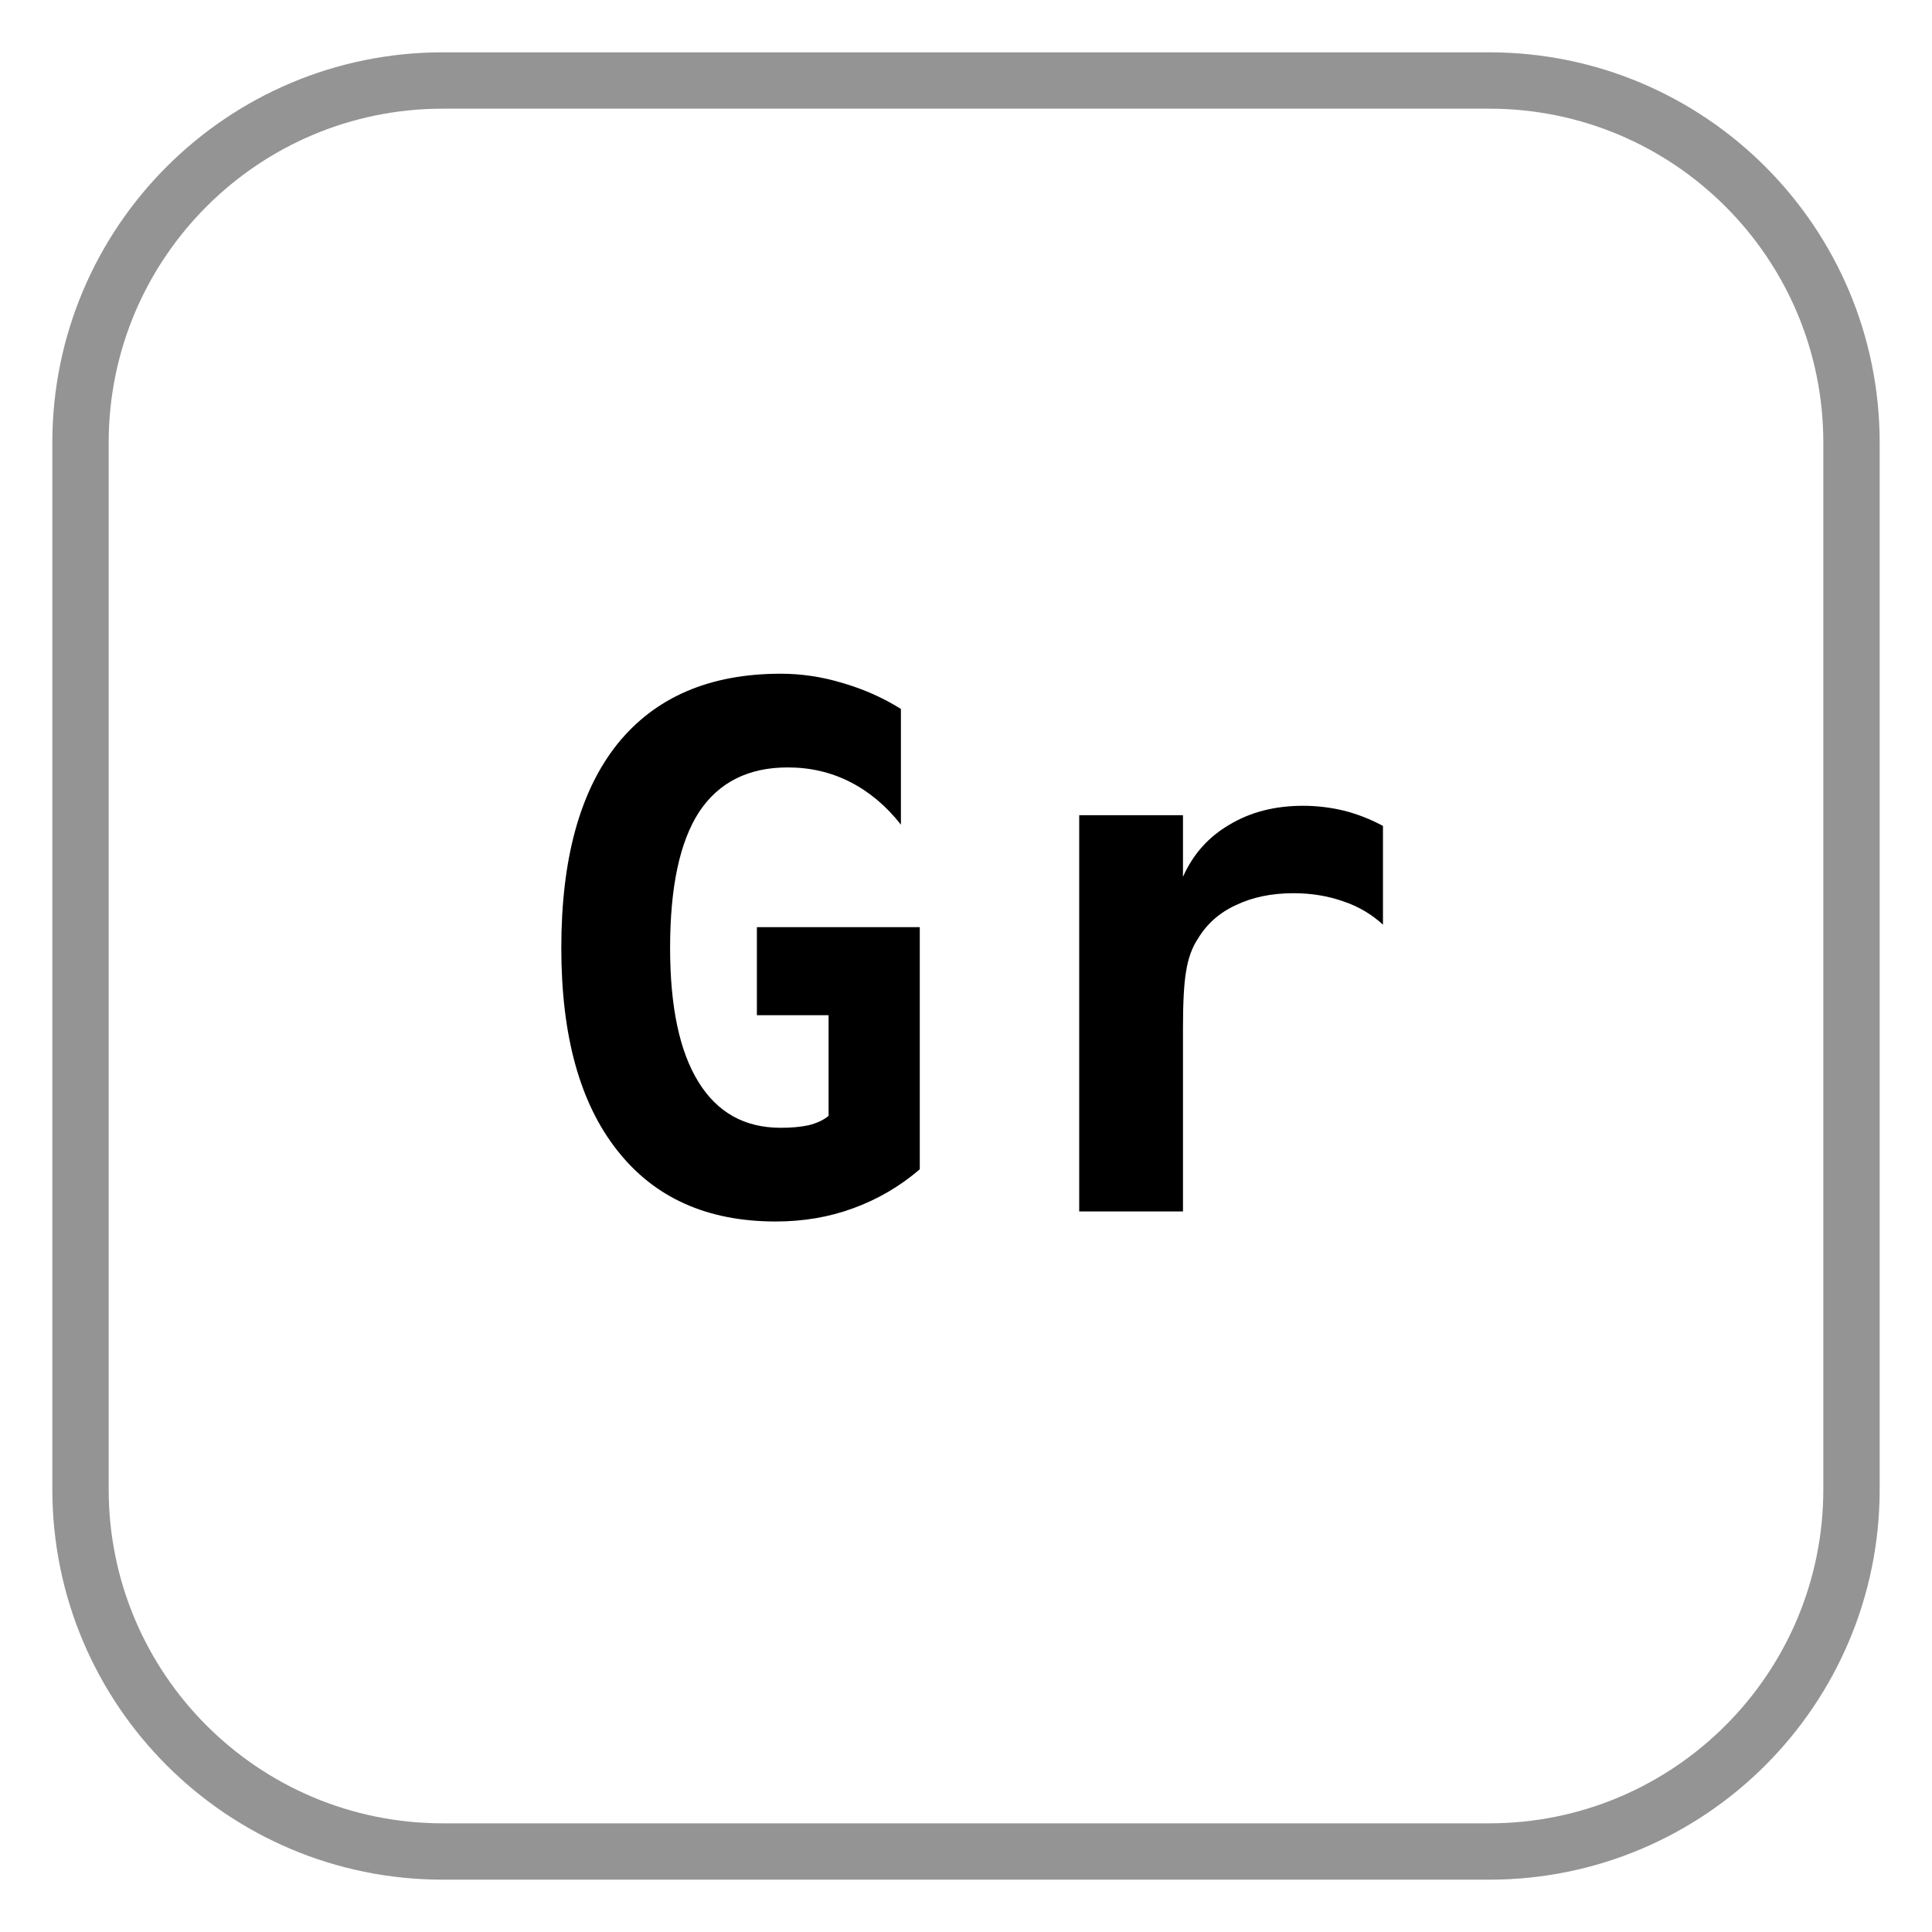
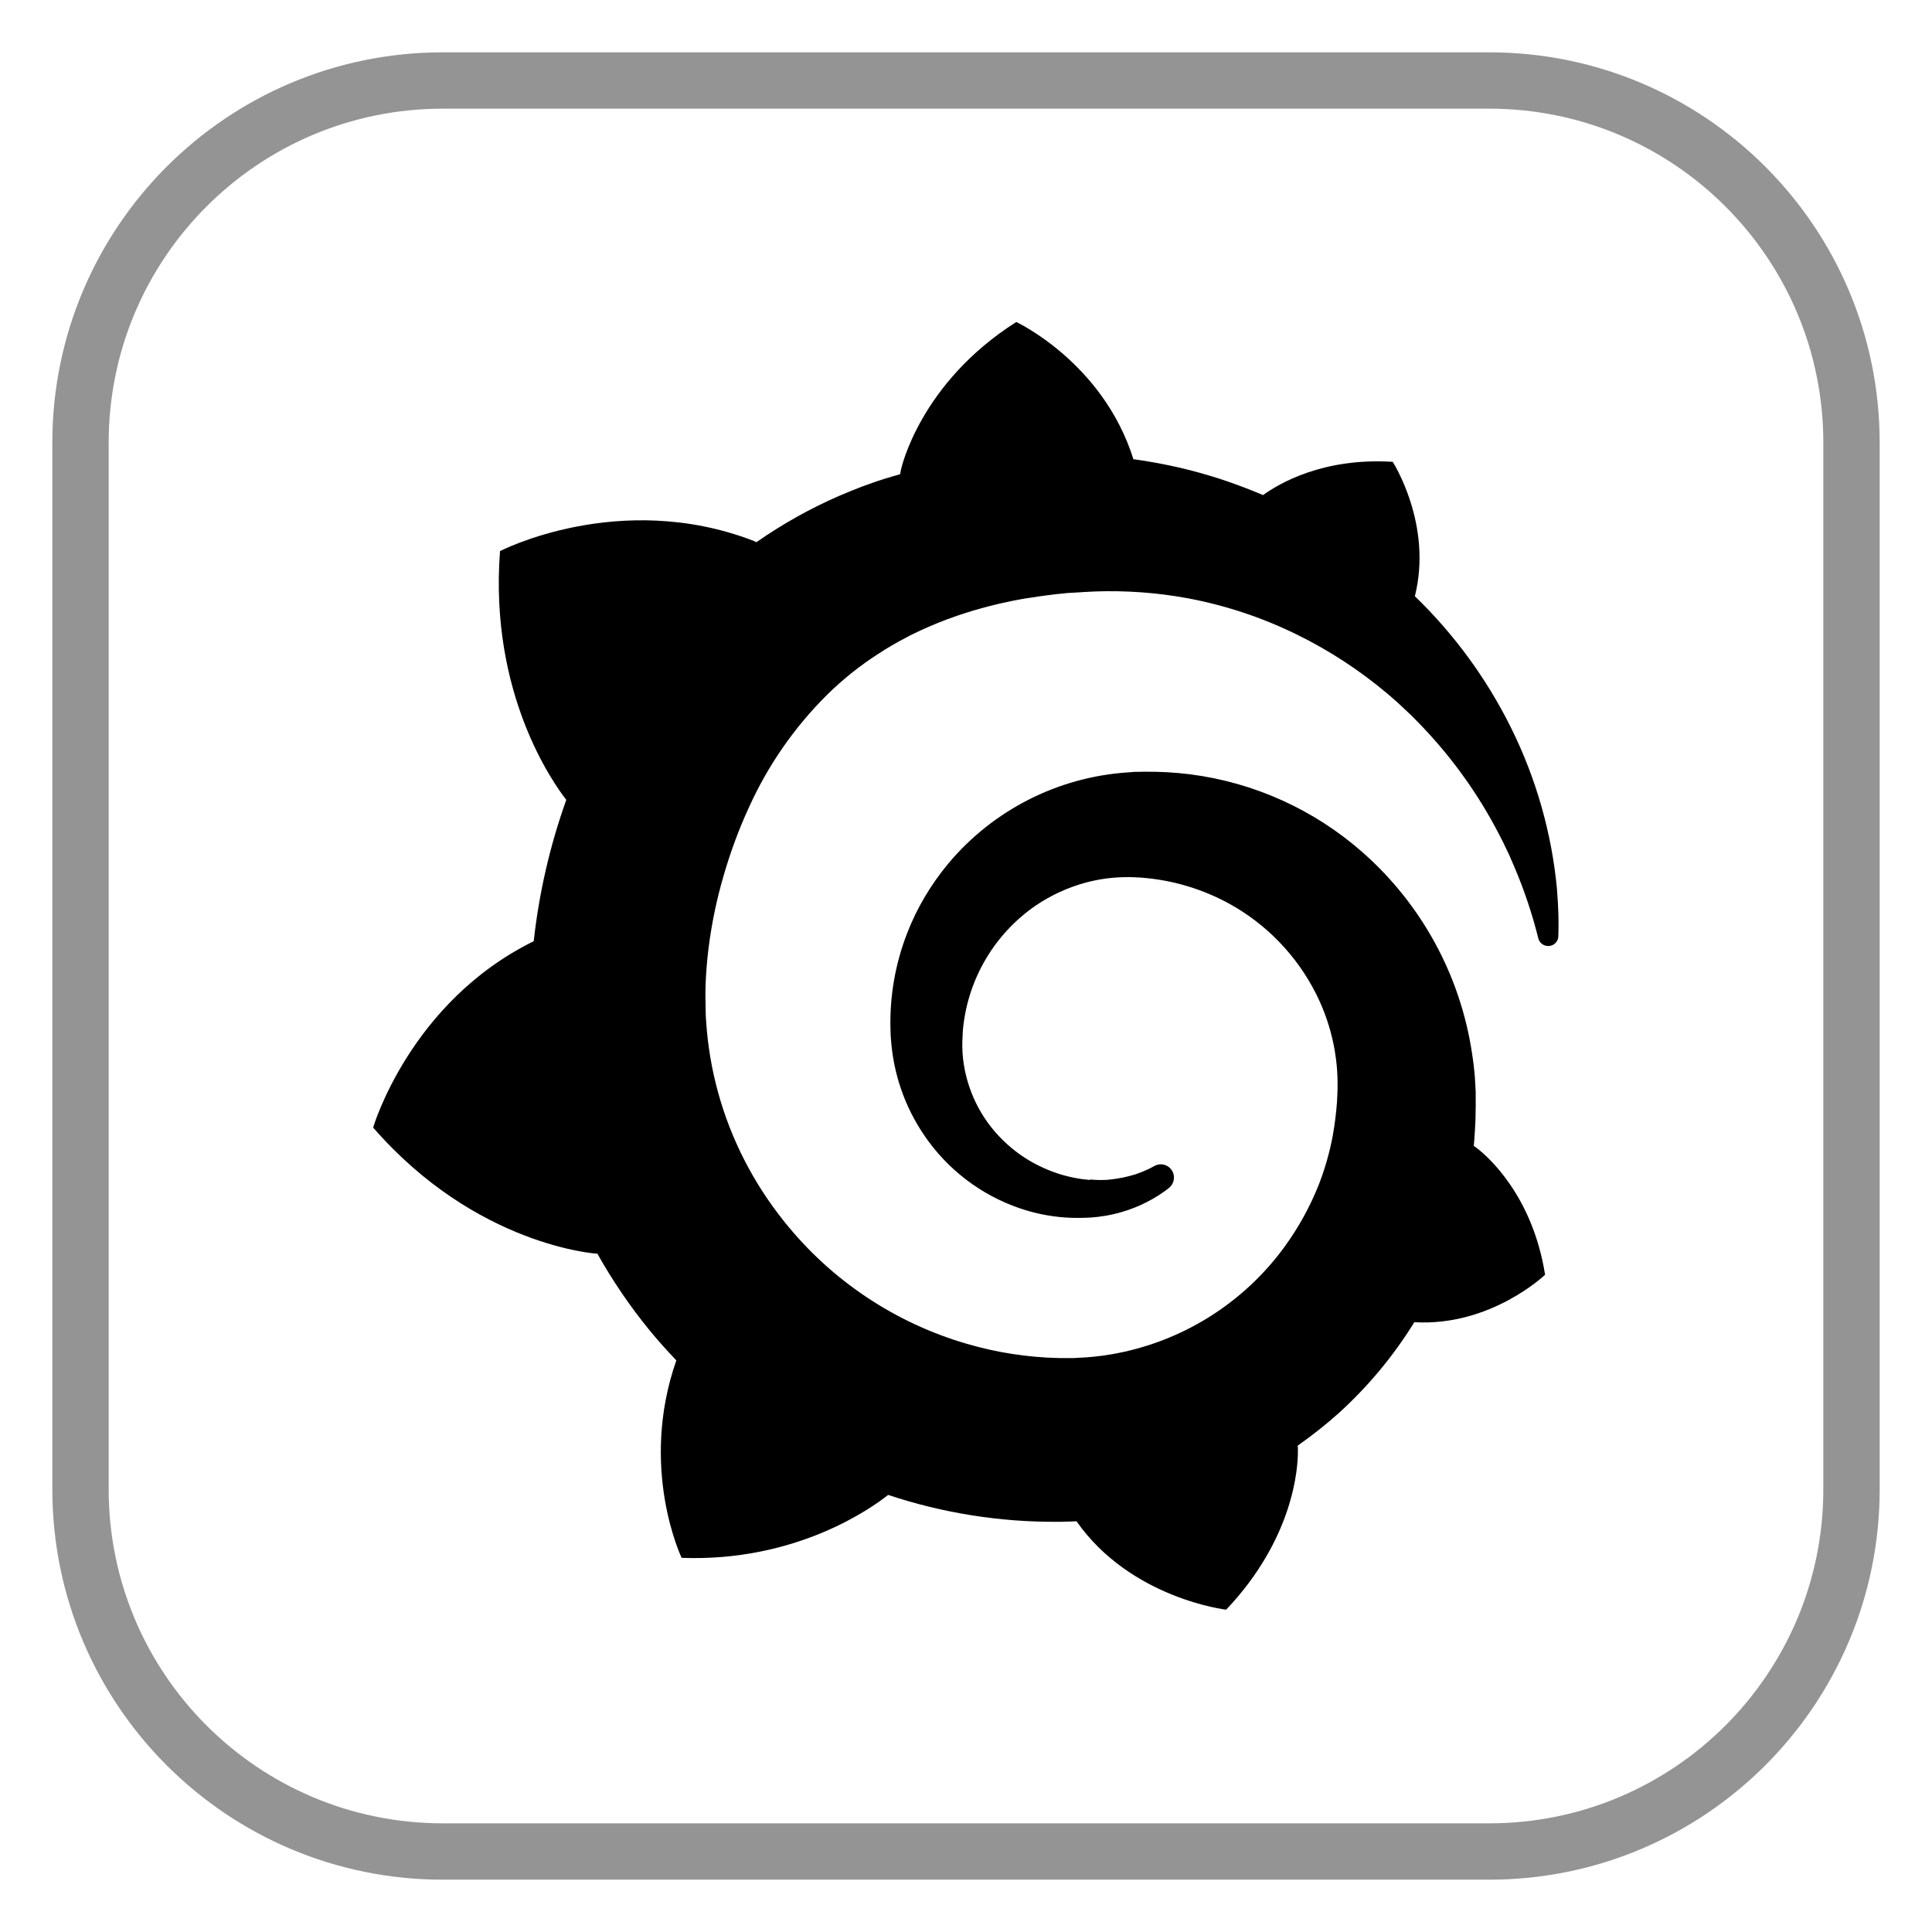
<svg xmlns="http://www.w3.org/2000/svg" viewBox="0 0 48 48" fill="currentColor" aria-hidden="true">
  <rect x="2" y="2" width="44" height="44" rx="9" fill="none" stroke="currentColor" stroke-width="1.4" opacity="0.42" />
-   <text x="24" y="30.1" text-anchor="middle" font-family="'JetBrains Mono',ui-monospace,monospace" font-size="18" font-weight="600" letter-spacing="0.5" fill="currentColor">Gr</text>
+   <g transform="translate(8 8) scale(1.333)">
+     <path d="M23.02 10.59a8.578 8.578 0 0 0-.862-3.034 8.911 8.911 0 0 0-1.789-2.445c.337-1.342-.413-2.505-.413-2.505-1.292-.08-2.113.4-2.416.62-.052-.02-.102-.044-.154-.064-.22-.089-.446-.172-.677-.247-.231-.073-.47-.14-.711-.197a9.867 9.867 0 0 0-.875-.161C14.557.753 12.94 0 12.94 0c-1.804 1.145-2.147 2.744-2.147 2.744l-.018.093c-.098.029-.2.057-.298.088-.138.042-.275.094-.413.143-.138.055-.275.107-.41.166a8.869 8.869 0 0 0-1.557.87l-.063-.029c-2.497-.955-4.716.195-4.716.195-.203 2.658.996 4.33 1.235 4.636a11.608 11.608 0 0 0-.607 2.635C1.636 12.677.953 15.014.953 15.014c1.926 2.214 4.171 2.351 4.171 2.351.003-.002.006-.002.006-.005.285.509.615.994.986 1.446.156.19.32.371.488.548-.704 2.009.099 3.68.099 3.68 2.144.08 3.553-.937 3.849-1.173a9.784 9.784 0 0 0 3.164.501h.08l.055-.003.107-.002.103-.005.003.002c1.01 1.44 2.788 1.646 2.788 1.646 1.264-1.332 1.337-2.653 1.337-2.94v-.058c0-.02-.003-.039-.003-.06.265-.187.52-.387.758-.6a7.875 7.875 0 0 0 1.415-1.7c1.43.083 2.437-.885 2.437-.885-.236-1.49-1.085-2.216-1.264-2.354l-.018-.013-.016-.013a.217.217 0 0 1-.031-.02c.008-.092.016-.18.02-.27.011-.162.016-.323.016-.48v-.253l-.005-.098-.008-.135a1.891 1.891 0 0 0-.01-.13c-.003-.042-.008-.083-.013-.125l-.016-.124-.018-.122a6.215 6.215 0 0 0-2.032-3.73 6.015 6.015 0 0 0-3.222-1.46 6.292 6.292 0 0 0-.85-.048l-.107.002h-.063l-.044.003-.104.008a4.777 4.777 0 0 0-3.335 1.695c-.332.4-.592.84-.768 1.297a4.594 4.594 0 0 0-.312 1.817l.003.091c.005.055.007.11.013.164a3.615 3.615 0 0 0 .698 1.82 3.53 3.53 0 0 0 1.827 1.282c.33.098.66.14.971.137.039 0 .078 0 .114-.002l.063-.003c.02 0 .041-.003.062-.003.034-.002.065-.007.099-.01.007 0 .018-.003.028-.003l.031-.005.06-.008a1.18 1.18 0 0 0 .112-.02c.036-.008.072-.013.109-.024a2.634 2.634 0 0 0 .914-.415c.028-.02.056-.041.085-.065a.248.248 0 0 0 .039-.35.244.244 0 0 0-.309-.06l-.078.042c-.09.044-.184.083-.283.116a2.476 2.476 0 0 1-.475.096c-.028.003-.054.006-.083.006l-.083.002c-.026 0-.054 0-.08-.002l-.102-.006h-.012l-.024.006c-.016-.003-.031-.003-.044-.006-.031-.002-.06-.007-.091-.01a2.59 2.59 0 0 1-.724-.213 2.557 2.557 0 0 1-.667-.438 2.52 2.52 0 0 1-.805-1.475 2.306 2.306 0 0 1-.029-.444l.006-.122v-.023l.002-.031c.003-.021.003-.04.005-.06a3.163 3.163 0 0 1 1.352-2.29 3.12 3.12 0 0 1 .937-.43 2.946 2.946 0 0 1 .776-.101h.06l.07.002.045.003h.026l.07.005a4.041 4.041 0 0 1 1.635.49 3.94 3.94 0 0 1 1.602 1.662 3.77 3.77 0 0 1 .397 1.414l.005.076.003.075c.002.026.002.05.002.075 0 .024.003.052 0 .07v.065l-.002.073-.008.174a6.195 6.195 0 0 1-.08.639 5.1 5.1 0 0 1-.267.927 5.31 5.31 0 0 1-.624 1.13 5.052 5.052 0 0 1-3.237 2.014 4.82 4.82 0 0 1-.649.066l-.039.003h-.287a6.607 6.607 0 0 1-1.716-.265 6.776 6.776 0 0 1-3.4-2.274 6.75 6.75 0 0 1-.746-1.15 6.616 6.616 0 0 1-.714-2.596l-.005-.083-.002-.02v-.056l-.003-.073v-.096l-.003-.104v-.07l.003-.163c.008-.22.026-.45.054-.678a8.707 8.707 0 0 1 .28-1.355c.128-.444.286-.872.473-1.277a7.04 7.04 0 0 1 1.456-2.1 5.925 5.925 0 0 1 .953-.763c.169-.111.343-.213.524-.306.089-.05.182-.091.273-.135.047-.02.093-.042.138-.062a7.177 7.177 0 0 1 .714-.267l.145-.045c.049-.015.098-.026.148-.041.098-.029.197-.052.296-.076.049-.013.1-.02.15-.033l.15-.032.151-.028.076-.013.075-.01.153-.024c.057-.01.114-.013.171-.023l.169-.021c.036-.003.073-.008.106-.01l.073-.008.036-.003.042-.002c.057-.003.114-.008.171-.01l.086-.006h.023l.037-.003.145-.007a7.999 7.999 0 0 1 1.708.125 7.917 7.917 0 0 1 2.048.68 8.253 8.253 0 0 1 1.672 1.09l.09.077.089.078c.06.052.114.107.171.159.057.052.112.106.166.16.052.055.107.107.159.164a8.671 8.671 0 0 1 1.41 1.978c.012.026.028.052.04.078l.04.078.075.156c.023.051.05.1.07.153l.065.15a8.848 8.848 0 0 1 .45 1.34.19.19 0 0 0 .201.142.186.186 0 0 0 .172-.184c.01-.246.002-.532-.024-.856z" />
+   </g>
</svg>
